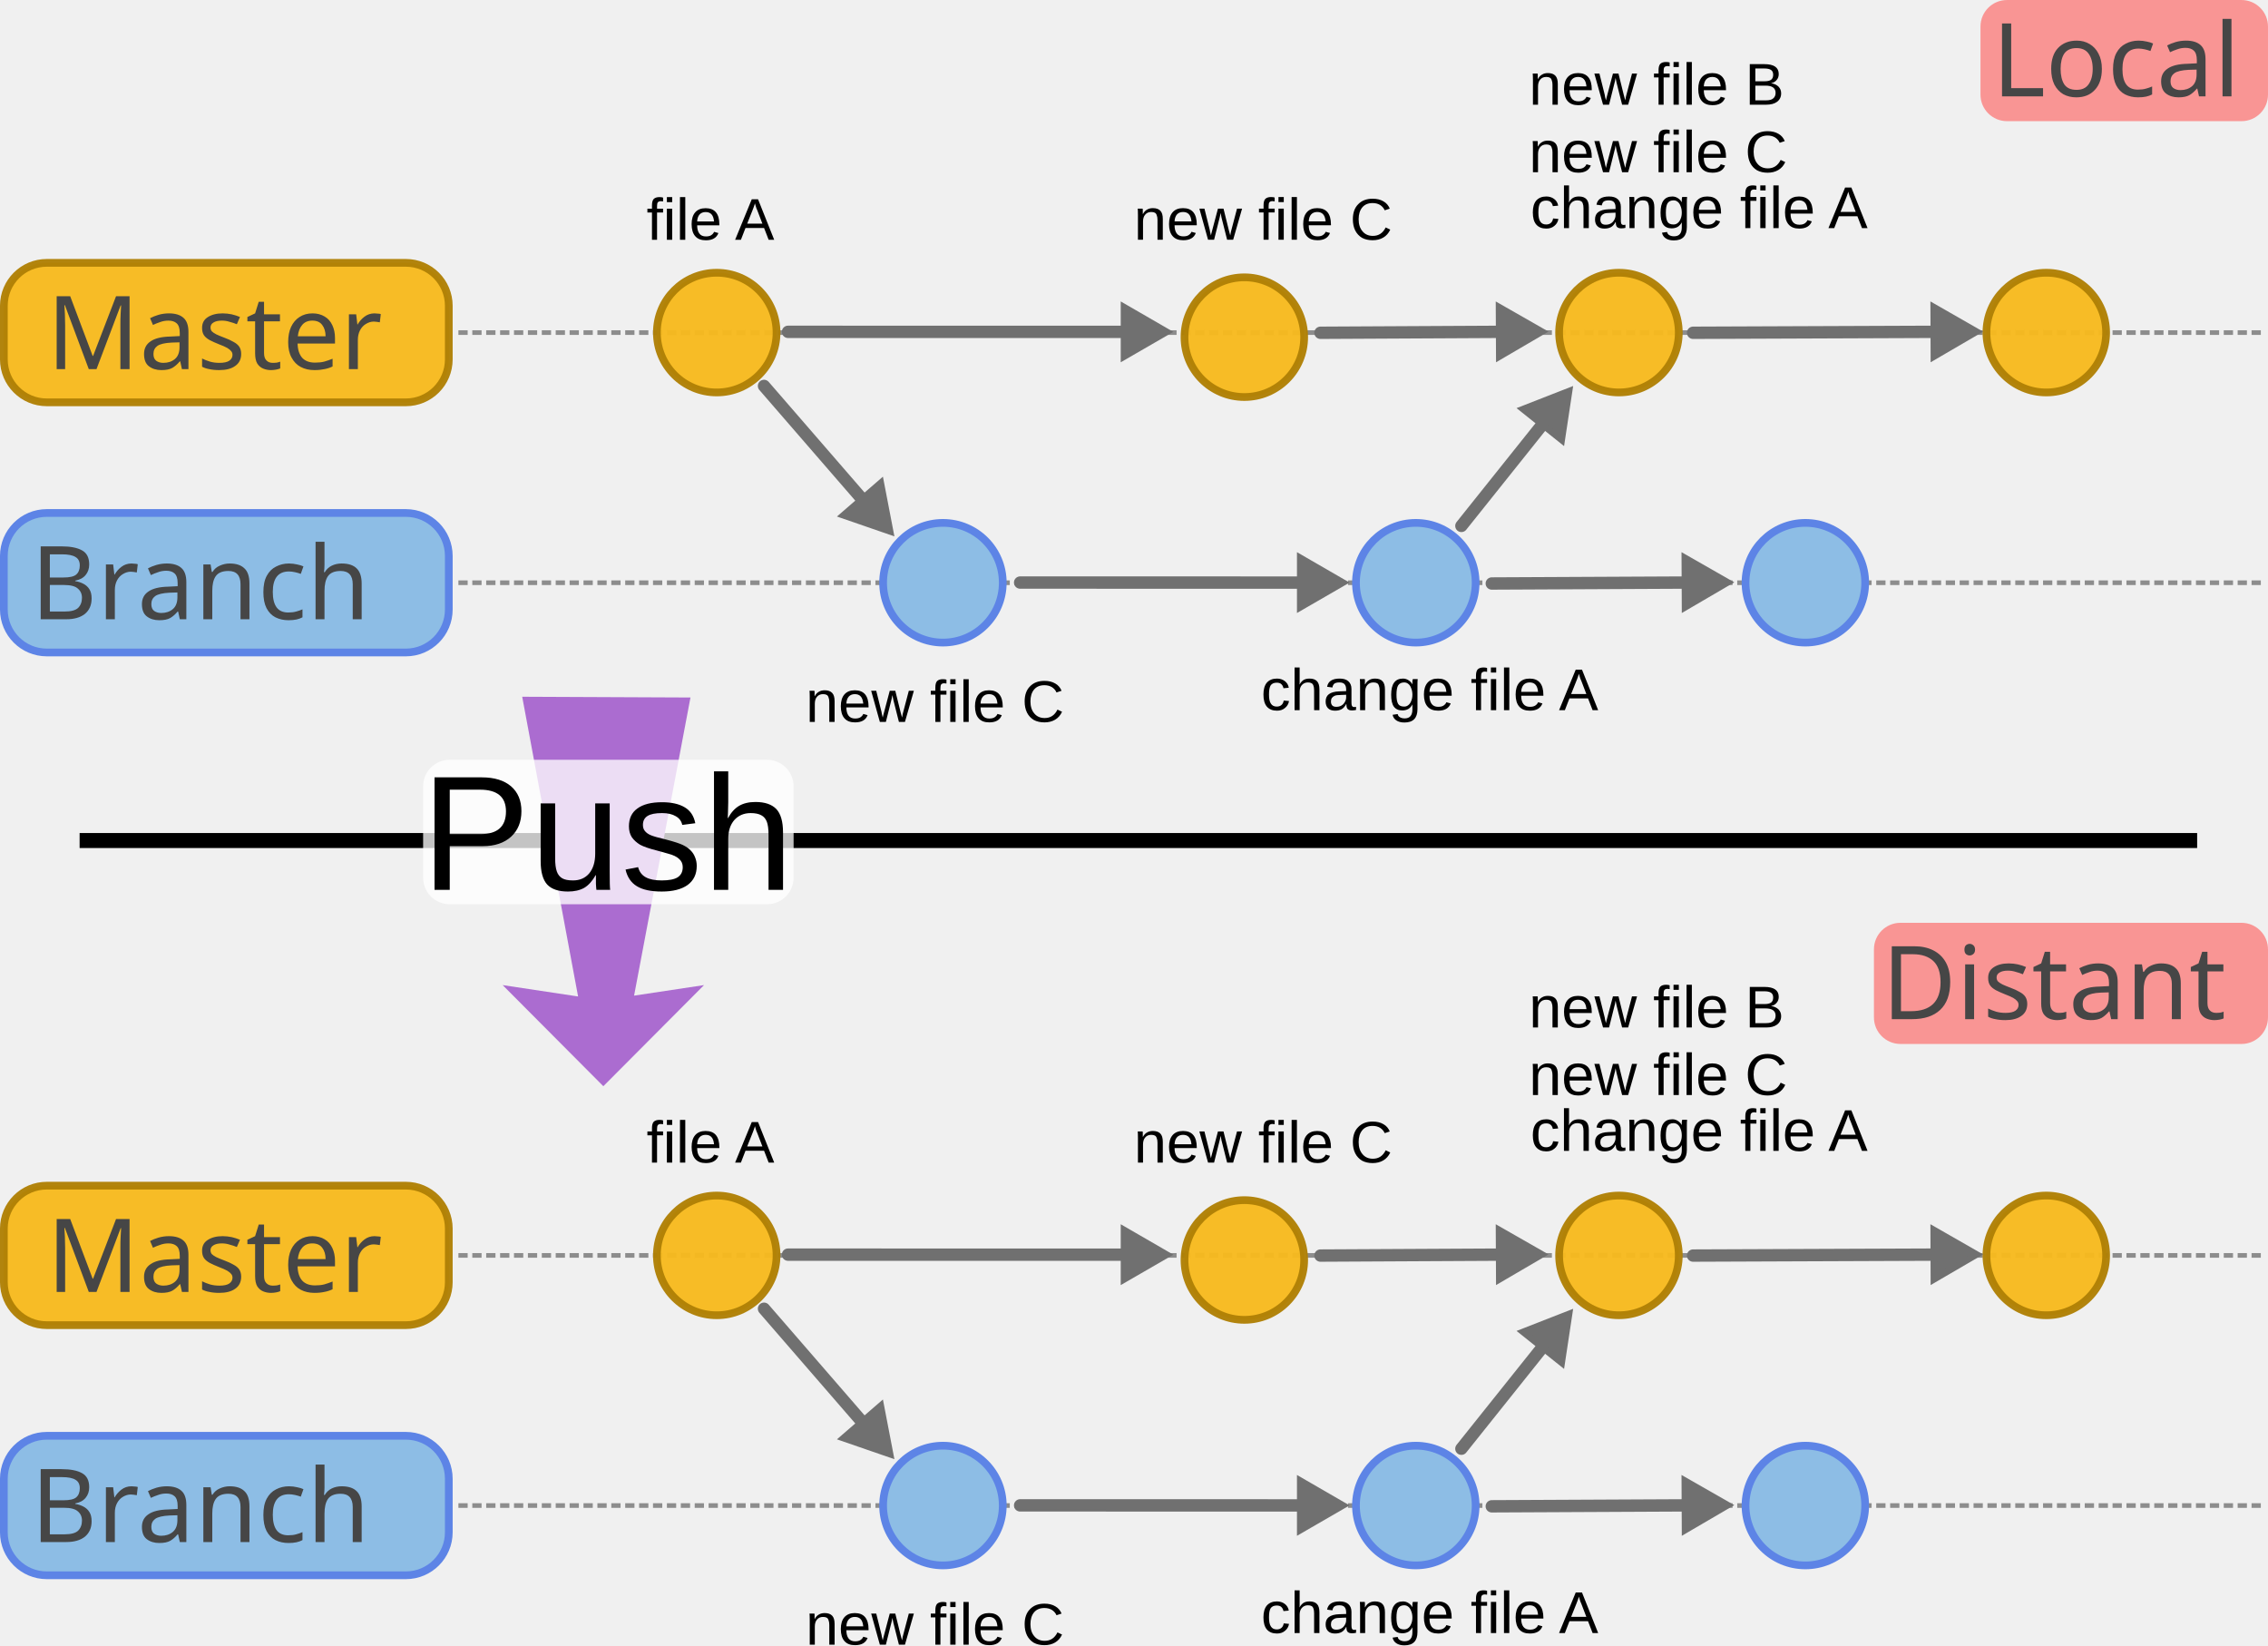
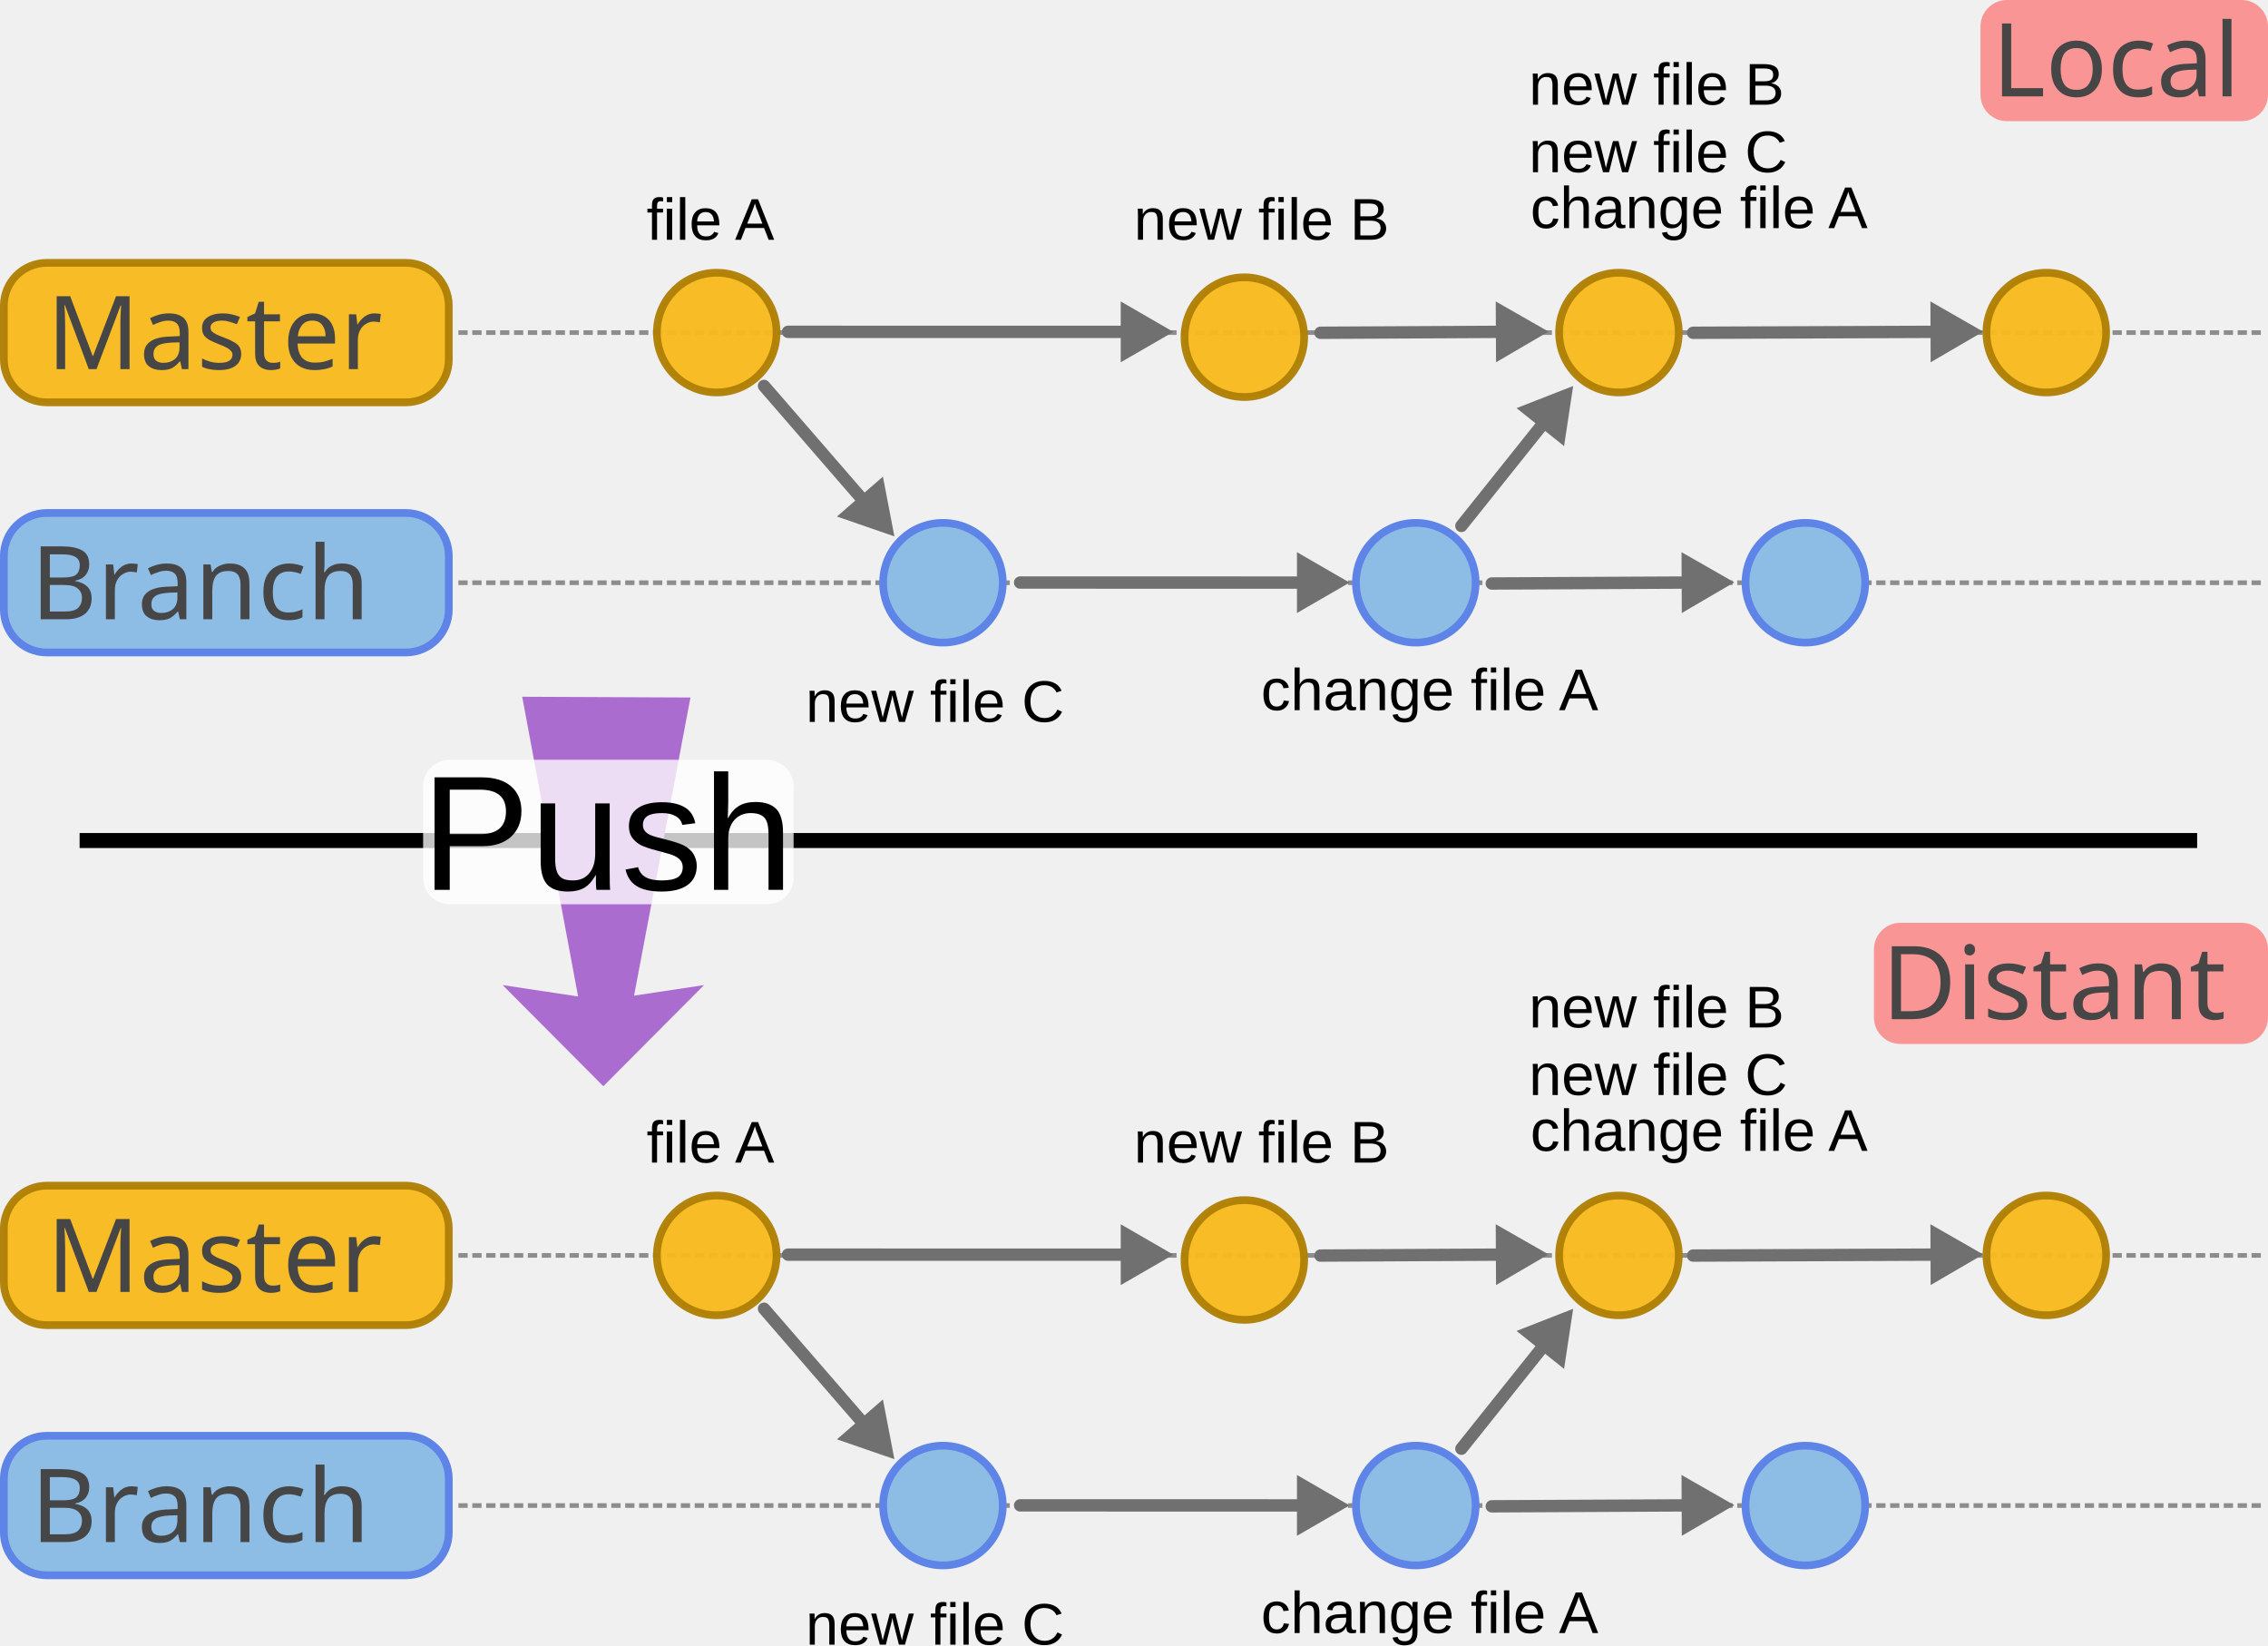
<svg xmlns="http://www.w3.org/2000/svg" width="146.844mm" height="106.511mm" viewBox="0 0 146.844 106.511" version="1.1" id="svg8">
  <defs id="defs2">
    <marker orient="auto" refY="0.0" refX="0.0" id="Arrow1Lend" style="overflow:visible;">
      <path id="path3113" d="M 0.0,0.0 L 5.0,-5.0 L -12.5,0.0 L 5.0,5.0 L 0.0,0.0 z " style="fill-rule:evenodd;stroke:#000000;stroke-width:1pt;stroke-opacity:1;fill:#000000;fill-opacity:1" transform="scale(0.8) rotate(180) translate(12.5,0)" />
    </marker>
    <marker orient="auto" refY="0" refX="0" id="TriangleOutM" style="overflow:visible">
      <path id="path1362" d="M 5.77,0 -2.88,5 V -5 Z" style="fill:#707070;fill-opacity:1;fill-rule:evenodd;stroke:#707070;stroke-width:1pt;stroke-opacity:1" transform="scale(0.4)" />
    </marker>
    <marker orient="auto" refY="0" refX="0" id="Arrow2Send" style="overflow:visible">
      <path id="path1250" style="fill:#707070;fill-opacity:1;fill-rule:evenodd;stroke:#707070;stroke-width:0.625;stroke-linejoin:round;stroke-opacity:1" d="M 8.719,4.034 -2.207,0.016 8.719,-4.002 c -1.745,2.372 -1.735,5.617 -6e-7,8.035 z" transform="matrix(-0.3,0,0,-0.3,0.69,0)" />
    </marker>
    <marker orient="auto" refY="0" refX="0" id="Arrow1Send" style="overflow:visible">
      <path id="path1232" d="M 0,0 5,-5 -12.5,0 5,5 Z" style="fill:#707070;fill-opacity:1;fill-rule:evenodd;stroke:#707070;stroke-width:1pt;stroke-opacity:1" transform="matrix(-0.2,0,0,-0.2,-1.2,0)" />
    </marker>
    <marker orient="auto" refY="0" refX="0" id="Arrow1Mend" style="overflow:visible">
      <path id="path1226" d="M 0,0 5,-5 -12.5,0 5,5 Z" style="fill:#707070;fill-opacity:1;fill-rule:evenodd;stroke:#707070;stroke-width:1pt;stroke-opacity:1" transform="matrix(-0.4,0,0,-0.4,-4,0)" />
    </marker>
    <marker orient="auto" refY="0" refX="0" id="Arrow1Sstart" style="overflow:visible">
      <path id="path1229" d="M 0,0 5,-5 -12.5,0 5,5 Z" style="fill:#707070;fill-opacity:1;fill-rule:evenodd;stroke:#707070;stroke-width:1pt;stroke-opacity:1" transform="matrix(0.2,0,0,0.2,1.2,0)" />
    </marker>
    <marker orient="auto" refY="0" refX="0" id="TriangleOutM-1" style="overflow:visible">
      <path id="path1362-5" d="M 5.77,0 -2.88,5 V -5 Z" style="fill:#707070;fill-opacity:1;fill-rule:evenodd;stroke:#707070;stroke-width:1pt;stroke-opacity:1" transform="scale(0.4)" />
    </marker>
    <marker orient="auto" refY="0" refX="0" id="TriangleOutM-1-9" style="overflow:visible">
      <path id="path1362-5-2" d="M 5.77,0 -2.88,5 V -5 Z" style="fill:#707070;fill-opacity:1;fill-rule:evenodd;stroke:#707070;stroke-width:1pt;stroke-opacity:1" transform="scale(0.4)" />
    </marker>
    <marker orient="auto" refY="0" refX="0" id="TriangleOutM-1-9-7" style="overflow:visible">
      <path id="path1362-5-2-4" d="M 5.77,0 -2.88,5 V -5 Z" style="fill:#707070;fill-opacity:1;fill-rule:evenodd;stroke:#707070;stroke-width:1pt;stroke-opacity:1" transform="scale(0.4)" />
    </marker>
    <marker orient="auto" refY="0" refX="0" id="TriangleOutM-1-9-9" style="overflow:visible">
      <path id="path1362-5-2-45" d="M 5.77,0 -2.88,5 V -5 Z" style="fill:#707070;fill-opacity:1;fill-rule:evenodd;stroke:#707070;stroke-width:1pt;stroke-opacity:1" transform="scale(0.4)" />
    </marker>
    <marker orient="auto" refY="0" refX="0" id="TriangleOutM-1-9-7-5" style="overflow:visible">
      <path id="path1362-5-2-4-7" d="M 5.77,0 -2.88,5 V -5 Z" style="fill:#707070;fill-opacity:1;fill-rule:evenodd;stroke:#707070;stroke-width:1pt;stroke-opacity:1" transform="scale(0.4)" />
    </marker>
    <marker orient="auto" refY="0" refX="0" id="TriangleOutM-1-9-7-8" style="overflow:visible">
      <path id="path1362-5-2-4-1" d="M 5.77,0 -2.88,5 V -5 Z" style="fill:#707070;fill-opacity:1;fill-rule:evenodd;stroke:#707070;stroke-width:1pt;stroke-opacity:1" transform="scale(0.4)" />
    </marker>
    <marker orient="auto" refY="0" refX="0" id="TriangleOutM-1-9-7-9" style="overflow:visible">
      <path id="path1362-5-2-4-78" d="M 5.77,0 -2.88,5 V -5 Z" style="fill:#707070;fill-opacity:1;fill-rule:evenodd;stroke:#707070;stroke-width:1pt;stroke-opacity:1" transform="scale(0.4)" />
    </marker>
    <marker orient="auto" refY="0" refX="0" id="TriangleOutM-1-9-7-53" style="overflow:visible">
      <path id="path1362-5-2-4-4" d="M 5.77,0 -2.88,5 V -5 Z" style="fill:#707070;fill-opacity:1;fill-rule:evenodd;stroke:#707070;stroke-width:1pt;stroke-opacity:1" transform="scale(0.4)" />
    </marker>
    <marker orient="auto" refY="0" refX="0" id="TriangleOutM-1-9-7-5-2" style="overflow:visible">
      <path id="path1362-5-2-4-7-0" d="M 5.77,0 -2.88,5 V -5 Z" style="fill:#707070;fill-opacity:1;fill-rule:evenodd;stroke:#707070;stroke-width:1pt;stroke-opacity:1" transform="scale(0.4)" />
    </marker>
    <marker orient="auto" refY="0" refX="0" id="TriangleOutM-1-9-7-5-9" style="overflow:visible">
      <path id="path1362-5-2-4-7-6" d="M 5.77,0 -2.88,5 V -5 Z" style="fill:#707070;fill-opacity:1;fill-rule:evenodd;stroke:#707070;stroke-width:1pt;stroke-opacity:1" transform="scale(0.4)" />
    </marker>
    <marker orient="auto" refY="0" refX="0" id="TriangleOutM-1-9-7-8-8" style="overflow:visible">
      <path id="path1362-5-2-4-1-2" d="M 5.77,0 -2.88,5 V -5 Z" style="fill:#707070;fill-opacity:1;fill-rule:evenodd;stroke:#707070;stroke-width:1pt;stroke-opacity:1" transform="scale(0.4)" />
    </marker>
    <marker orient="auto" refY="0" refX="0" id="TriangleOutM-1-9-7-8-8-6" style="overflow:visible">
      <path id="path1362-5-2-4-1-2-8" d="M 5.77,0 -2.88,5 V -5 Z" style="fill:#707070;fill-opacity:1;fill-rule:evenodd;stroke:#707070;stroke-width:1pt;stroke-opacity:1" transform="scale(0.4)" />
    </marker>
    <marker orient="auto" refY="0" refX="0" id="TriangleOutM-1-9-7-8-8-6-3" style="overflow:visible">
      <path id="path1362-5-2-4-1-2-8-5" d="M 5.77,0 -2.88,5 V -5 Z" style="fill:#707070;fill-opacity:1;fill-rule:evenodd;stroke:#707070;stroke-width:1pt;stroke-opacity:1" transform="scale(0.4)" />
    </marker>
    <marker orient="auto" refY="0" refX="0" id="TriangleOutM-1-9-7-8-8-0" style="overflow:visible">
      <path id="path1362-5-2-4-1-2-1" d="M 5.77,0 -2.88,5 V -5 Z" style="fill:#707070;fill-opacity:1;fill-rule:evenodd;stroke:#707070;stroke-width:1pt;stroke-opacity:1" transform="scale(0.4)" />
    </marker>
    <marker orient="auto" refY="0" refX="0" id="TriangleOutM-1-9-7-5-9-4" style="overflow:visible">
      <path id="path1362-5-2-4-7-6-5" d="M 5.77,0 -2.88,5 V -5 Z" style="fill:#707070;fill-opacity:1;fill-rule:evenodd;stroke:#707070;stroke-width:1pt;stroke-opacity:1" transform="scale(0.4)" />
    </marker>
    <marker orient="auto" refY="0" refX="0" id="TriangleOutM-1-9-7-53-7" style="overflow:visible">
      <path id="path1362-5-2-4-4-0" d="M 5.77,0 -2.88,5 V -5 Z" style="fill:#707070;fill-opacity:1;fill-rule:evenodd;stroke:#707070;stroke-width:1pt;stroke-opacity:1" transform="scale(0.4)" />
    </marker>
    <marker orient="auto" refY="0" refX="0" id="TriangleOutM-1-9-7-8-7" style="overflow:visible">
      <path id="path1362-5-2-4-1-8" d="M 5.77,0 -2.88,5 V -5 Z" style="fill:#707070;fill-opacity:1;fill-rule:evenodd;stroke:#707070;stroke-width:1pt;stroke-opacity:1" transform="scale(0.4)" />
    </marker>
    <marker orient="auto" refY="0" refX="0" id="TriangleOutM-1-9-99" style="overflow:visible">
      <path id="path1362-5-2-3" d="M 5.77,0 -2.88,5 V -5 Z" style="fill:#707070;fill-opacity:1;fill-rule:evenodd;stroke:#707070;stroke-width:1pt;stroke-opacity:1" transform="scale(0.4)" />
    </marker>
    <marker orient="auto" refY="0" refX="0" id="TriangleOutM-9" style="overflow:visible">
      <path id="path1362-4" d="M 5.77,0 -2.88,5 V -5 Z" style="fill:#707070;fill-opacity:1;fill-rule:evenodd;stroke:#707070;stroke-width:1pt;stroke-opacity:1" transform="scale(0.4)" />
    </marker>
  </defs>
  <g id="layer1" transform="translate(7.189551,-156.7185)">
    <rect style="opacity:0.609;fill:#ff5b59;fill-opacity:1;stroke:none;stroke-width:1.001;stroke-miterlimit:4;stroke-dasharray:none;stroke-dashoffset:0;stroke-opacity:1" id="rect2573" width="18.615" height="7.843" x="121.039" y="156.719" ry="1.717" />
    <rect style="opacity:1;fill:#f7ba1f;fill-opacity:0.965;stroke:#b08006;stroke-width:0.5;stroke-miterlimit:5.5;stroke-dasharray:none;stroke-dashoffset:0;stroke-opacity:0.965" id="rect1028" width="28.808" height="9.03" x="-6.94" y="173.733" ry="2.78" />
    <text xml:space="preserve" style="font-style:normal;font-weight:normal;font-size:6.615px;line-height:125%;font-family:sans-serif;letter-spacing:0px;word-spacing:0px;fill:#464646;fill-opacity:1;stroke:none;stroke-width:0.265px;stroke-linecap:butt;stroke-linejoin:miter;stroke-opacity:1" x="-4.161" y="180.613" id="text1032">
      <tspan id="tspan1030" x="-4.161" y="180.613" style="fill:#464646;fill-opacity:1;stroke-width:0.265px">Master</tspan>
    </text>
    <rect style="opacity:1;fill:#8dbde5;fill-opacity:1;stroke:#5d84e6;stroke-width:0.5;stroke-miterlimit:5.5;stroke-dasharray:none;stroke-dashoffset:0;stroke-opacity:1" id="rect1028-1" width="28.808" height="9.03" x="-6.94" y="189.925" ry="2.78" />
    <text xml:space="preserve" style="font-style:normal;font-weight:normal;font-size:6.615px;line-height:125%;font-family:sans-serif;letter-spacing:0px;word-spacing:0px;fill:#464646;fill-opacity:1;stroke:none;stroke-width:0.265px;stroke-linecap:butt;stroke-linejoin:miter;stroke-opacity:1" x="-5.196" y="196.805" id="text1032-0">
      <tspan id="tspan1030-4" x="-5.196" y="196.805" style="fill:#464646;fill-opacity:1;stroke-width:0.265px">Branch</tspan>
    </text>
    <path style="fill:none;fill-rule:evenodd;stroke:#8d8d8d;stroke-width:0.3;stroke-linecap:butt;stroke-linejoin:miter;stroke-miterlimit:4;stroke-dasharray:0.6, 0.3;stroke-dashoffset:0;stroke-opacity:1" d="M 22.49,178.248 H 139.473" id="path1093" />
    <path style="fill:none;fill-rule:evenodd;stroke:#8d8d8d;stroke-width:0.3;stroke-linecap:butt;stroke-linejoin:miter;stroke-miterlimit:4;stroke-dasharray:0.6, 0.3;stroke-dashoffset:0;stroke-opacity:1" d="M 22.49,194.44 H 139.473" id="path1093-9" />
    <circle style="opacity:1;fill:#f7ba1f;fill-opacity:0.965;stroke:#b08006;stroke-width:0.5;stroke-miterlimit:5.5;stroke-dasharray:none;stroke-dashoffset:0;stroke-opacity:0.965" id="path1135" cx="39.215" cy="178.248" r="3.874" />
    <circle style="opacity:1;fill:#8dbde5;fill-opacity:1;stroke:#5d84e6;stroke-width:0.5;stroke-miterlimit:5.5;stroke-dasharray:none;stroke-dashoffset:0;stroke-opacity:1" id="path1135-9" cx="53.862" cy="194.44" r="3.874" />
    <circle style="opacity:1;fill:#8dbde5;fill-opacity:1;stroke:#5d84e6;stroke-width:0.5;stroke-miterlimit:5.5;stroke-dasharray:none;stroke-dashoffset:0;stroke-opacity:1" id="path1135-8" cx="84.478" cy="194.44" r="3.874" />
    <circle style="opacity:1;fill:#f7ba1f;fill-opacity:0.965;stroke:#b08006;stroke-width:0.5;stroke-miterlimit:5.5;stroke-dasharray:none;stroke-dashoffset:0;stroke-opacity:0.965" id="path1135-3" cx="97.631" cy="178.248" r="3.874" />
    <circle style="opacity:1;fill:#f7ba1f;fill-opacity:0.965;stroke:#b08006;stroke-width:0.5;stroke-miterlimit:5.5;stroke-dasharray:none;stroke-dashoffset:0;stroke-opacity:0.965" id="path1135-89" cx="125.299" cy="178.248" r="3.874" />
    <path style="fill:none;fill-rule:evenodd;stroke:#707070;stroke-width:0.8;stroke-linecap:round;stroke-linejoin:round;stroke-miterlimit:4;stroke-dasharray:none;stroke-opacity:1;marker-end:url(#TriangleOutM)" d="m 42.278,181.701 6.953,8.021" id="path1215" />
    <path style="fill:none;fill-rule:evenodd;stroke:#707070;stroke-width:0.8;stroke-linecap:round;stroke-linejoin:round;stroke-miterlimit:4;stroke-dasharray:none;stroke-opacity:1;marker-end:url(#TriangleOutM-1-9)" d="m 43.832,178.199 22.676,0.002" id="path1215-4-5" />
    <path style="fill:none;fill-rule:evenodd;stroke:#707070;stroke-width:0.8;stroke-linecap:round;stroke-linejoin:round;stroke-miterlimit:4;stroke-dasharray:none;stroke-opacity:1;marker-end:url(#TriangleOutM-1-9-7-8)" d="m 102.431,178.26 16.508,-0.065" id="path1215-4-5-9-9" />
    <path style="fill:none;fill-rule:evenodd;stroke:#707070;stroke-width:0.8;stroke-linecap:round;stroke-linejoin:round;stroke-miterlimit:4;stroke-dasharray:none;stroke-opacity:1;marker-end:url(#TriangleOutM-1-9-7-53)" d="m 58.86,194.429 19.058,0.002" id="path1215-4-5-9-90" />
    <path style="fill:none;fill-rule:evenodd;stroke:#707070;stroke-width:0.8;stroke-linecap:round;stroke-linejoin:round;stroke-miterlimit:4;stroke-dasharray:none;stroke-opacity:1;marker-end:url(#TriangleOutM-1-9-7-5-9)" d="m 87.43,190.761 5.818,-7.281" id="path1215-4-5-9-0-2" />
    <circle style="opacity:1;fill:#f7ba1f;fill-opacity:0.965;stroke:#b08006;stroke-width:0.5;stroke-miterlimit:5.5;stroke-dasharray:none;stroke-dashoffset:0;stroke-opacity:0.965" id="path1135-3-5" cx="73.376" cy="178.545" r="3.874" />
    <circle style="opacity:1;fill:#8dbde5;fill-opacity:1;stroke:#5d84e6;stroke-width:0.5;stroke-miterlimit:5.5;stroke-dasharray:none;stroke-dashoffset:0;stroke-opacity:1" id="path1135-2-6" cx="109.7" cy="194.44" r="3.874" />
    <path style="fill:none;fill-rule:evenodd;stroke:#707070;stroke-width:0.8;stroke-linecap:round;stroke-linejoin:round;stroke-miterlimit:4;stroke-dasharray:none;stroke-opacity:1;marker-end:url(#TriangleOutM-1-9-7-8-8)" d="m 78.306,178.26 12.492,-0.065" id="path1215-4-5-9-9-9" />
    <path style="fill:none;fill-rule:evenodd;stroke:#707070;stroke-width:0.8;stroke-linecap:round;stroke-linejoin:round;stroke-miterlimit:4;stroke-dasharray:none;stroke-opacity:1;marker-end:url(#TriangleOutM-1-9-7-8-8-6)" d="m 89.398,194.49 13.428,-0.065" id="path1215-4-5-9-9-9-9" />
    <text xml:space="preserve" style="font-style:normal;font-variant:normal;font-weight:normal;font-stretch:normal;font-size:3.813px;line-height:125%;font-family:Arial;-inkscape-font-specification:Arial;letter-spacing:0px;word-spacing:0px;fill:#000000;fill-opacity:1;stroke:none;stroke-width:0.095px;stroke-linecap:butt;stroke-linejoin:miter;stroke-opacity:1" x="44.972" y="203.447" id="text2435">
      <tspan id="tspan2433" x="44.972" y="203.447" style="stroke-width:0.095px">new file C</tspan>
    </text>
    <text xml:space="preserve" style="font-style:normal;font-variant:normal;font-weight:normal;font-stretch:normal;font-size:3.813px;line-height:125%;font-family:Arial;-inkscape-font-specification:Arial;letter-spacing:0px;word-spacing:0px;fill:#000000;fill-opacity:1;stroke:none;stroke-width:0.095px;stroke-linecap:butt;stroke-linejoin:miter;stroke-opacity:1" x="66.221" y="172.239" id="text2435-5">
-       <tspan id="tspan2433-0" x="66.221" y="172.239" style="stroke-width:0.095px">new file C</tspan>
+       <tspan id="tspan2433-0" x="66.221" y="172.239" style="stroke-width:0.095px">new file B</tspan>
    </text>
    <text xml:space="preserve" style="font-style:normal;font-variant:normal;font-weight:normal;font-stretch:normal;font-size:3.813px;line-height:125%;font-family:Arial;-inkscape-font-specification:Arial;letter-spacing:0px;word-spacing:0px;fill:#000000;fill-opacity:1;stroke:none;stroke-width:0.095px;stroke-linecap:butt;stroke-linejoin:miter;stroke-opacity:1" x="34.68" y="172.241" id="text2435-5-3">
      <tspan id="tspan2433-0-0" x="34.68" y="172.241" style="stroke-width:0.095px">file A</tspan>
    </text>
    <text xml:space="preserve" style="font-style:normal;font-variant:normal;font-weight:normal;font-stretch:normal;font-size:3.813px;line-height:125%;font-family:Arial;-inkscape-font-specification:Arial;letter-spacing:0px;word-spacing:0px;fill:#000000;fill-opacity:1;stroke:none;stroke-width:0.095px;stroke-linecap:butt;stroke-linejoin:miter;stroke-opacity:1" x="74.456" y="202.691" id="text2435-4">
      <tspan id="tspan2433-2" x="74.456" y="202.691" style="stroke-width:0.095px">change file A</tspan>
    </text>
    <text xml:space="preserve" style="font-style:normal;font-variant:normal;font-weight:normal;font-stretch:normal;font-size:3.813px;line-height:125%;font-family:Arial;-inkscape-font-specification:Arial;letter-spacing:0px;word-spacing:0px;fill:#000000;fill-opacity:1;stroke:none;stroke-width:0.095px;stroke-linecap:butt;stroke-linejoin:miter;stroke-opacity:1" x="91.798" y="163.494" id="text2435-5-7">
      <tspan id="tspan2433-0-1" x="91.798" y="163.494" style="stroke-width:0.095px">new file B</tspan>
    </text>
    <text xml:space="preserve" style="font-style:normal;font-variant:normal;font-weight:normal;font-stretch:normal;font-size:3.813px;line-height:125%;font-family:Arial;-inkscape-font-specification:Arial;letter-spacing:0px;word-spacing:0px;fill:#000000;fill-opacity:1;stroke:none;stroke-width:0.095px;stroke-linecap:butt;stroke-linejoin:miter;stroke-opacity:1" x="91.798" y="167.866" id="text2435-0">
      <tspan id="tspan2433-3" x="91.798" y="167.866" style="stroke-width:0.095px">new file C</tspan>
    </text>
    <text xml:space="preserve" style="font-style:normal;font-variant:normal;font-weight:normal;font-stretch:normal;font-size:3.813px;line-height:125%;font-family:Arial;-inkscape-font-specification:Arial;letter-spacing:0px;word-spacing:0px;fill:#000000;fill-opacity:1;stroke:none;stroke-width:0.095px;stroke-linecap:butt;stroke-linejoin:miter;stroke-opacity:1" x="91.9" y="171.483" id="text2435-4-1">
      <tspan id="tspan2433-2-5" x="91.9" y="171.483" style="stroke-width:0.095px">change file A</tspan>
    </text>
    <text xml:space="preserve" style="font-style:normal;font-weight:normal;font-size:6.615px;line-height:125%;font-family:sans-serif;letter-spacing:0px;word-spacing:0px;fill:#464646;fill-opacity:1;stroke:none;stroke-width:0.265px;stroke-linecap:butt;stroke-linejoin:miter;stroke-opacity:1" x="121.792" y="162.957" id="text1032-7">
      <tspan id="tspan1030-3" x="121.792" y="162.957" style="fill:#464646;fill-opacity:1;stroke-width:0.265px">Local</tspan>
    </text>
    <rect style="opacity:0.609;fill:#ff5b59;fill-opacity:1;stroke:none;stroke-width:1.001;stroke-miterlimit:4;stroke-dasharray:none;stroke-dashoffset:0;stroke-opacity:1" id="rect2573-6" width="25.513" height="7.843" x="114.141" y="216.454" ry="1.717" />
    <rect style="opacity:1;fill:#f7ba1f;fill-opacity:0.965;stroke:#b08006;stroke-width:0.5;stroke-miterlimit:5.5;stroke-dasharray:none;stroke-dashoffset:0;stroke-opacity:0.965" id="rect1028-4" width="28.808" height="9.03" x="-6.94" y="233.469" ry="2.78" />
    <text xml:space="preserve" style="font-style:normal;font-weight:normal;font-size:6.615px;line-height:125%;font-family:sans-serif;letter-spacing:0px;word-spacing:0px;fill:#464646;fill-opacity:1;stroke:none;stroke-width:0.265px;stroke-linecap:butt;stroke-linejoin:miter;stroke-opacity:1" x="-4.161" y="240.349" id="text1032-5">
      <tspan id="tspan1030-5" x="-4.161" y="240.349" style="fill:#464646;fill-opacity:1;stroke-width:0.265px">Master</tspan>
    </text>
    <rect style="opacity:1;fill:#8dbde5;fill-opacity:1;stroke:#5d84e6;stroke-width:0.5;stroke-miterlimit:5.5;stroke-dasharray:none;stroke-dashoffset:0;stroke-opacity:1" id="rect1028-1-5" width="28.808" height="9.03" x="-6.94" y="249.661" ry="2.78" />
    <text xml:space="preserve" style="font-style:normal;font-weight:normal;font-size:6.615px;line-height:125%;font-family:sans-serif;letter-spacing:0px;word-spacing:0px;fill:#464646;fill-opacity:1;stroke:none;stroke-width:0.265px;stroke-linecap:butt;stroke-linejoin:miter;stroke-opacity:1" x="-5.196" y="256.541" id="text1032-0-6">
      <tspan id="tspan1030-4-0" x="-5.196" y="256.541" style="fill:#464646;fill-opacity:1;stroke-width:0.265px">Branch</tspan>
    </text>
    <path style="fill:none;fill-rule:evenodd;stroke:#8d8d8d;stroke-width:0.3;stroke-linecap:butt;stroke-linejoin:miter;stroke-miterlimit:4;stroke-dasharray:0.6, 0.3;stroke-dashoffset:0;stroke-opacity:1" d="M 22.49,237.984 H 139.473" id="path1093-6" />
    <path style="fill:none;fill-rule:evenodd;stroke:#8d8d8d;stroke-width:0.3;stroke-linecap:butt;stroke-linejoin:miter;stroke-miterlimit:4;stroke-dasharray:0.6, 0.3;stroke-dashoffset:0;stroke-opacity:1" d="M 22.49,254.176 H 139.473" id="path1093-9-2" />
    <circle style="opacity:1;fill:#f7ba1f;fill-opacity:0.965;stroke:#b08006;stroke-width:0.5;stroke-miterlimit:5.5;stroke-dasharray:none;stroke-dashoffset:0;stroke-opacity:0.965" id="path1135-6" cx="39.215" cy="237.984" r="3.874" />
    <circle style="opacity:1;fill:#8dbde5;fill-opacity:1;stroke:#5d84e6;stroke-width:0.5;stroke-miterlimit:5.5;stroke-dasharray:none;stroke-dashoffset:0;stroke-opacity:1" id="path1135-9-9" cx="53.862" cy="254.176" r="3.874" />
    <circle style="opacity:1;fill:#8dbde5;fill-opacity:1;stroke:#5d84e6;stroke-width:0.5;stroke-miterlimit:5.5;stroke-dasharray:none;stroke-dashoffset:0;stroke-opacity:1" id="path1135-8-9" cx="84.478" cy="254.176" r="3.874" />
    <circle style="opacity:1;fill:#f7ba1f;fill-opacity:0.965;stroke:#b08006;stroke-width:0.5;stroke-miterlimit:5.5;stroke-dasharray:none;stroke-dashoffset:0;stroke-opacity:0.965" id="path1135-3-2" cx="97.631" cy="237.984" r="3.874" />
    <circle style="opacity:1;fill:#f7ba1f;fill-opacity:0.965;stroke:#b08006;stroke-width:0.5;stroke-miterlimit:5.5;stroke-dasharray:none;stroke-dashoffset:0;stroke-opacity:0.965" id="path1135-89-9" cx="125.299" cy="237.984" r="3.874" />
    <path style="fill:none;fill-rule:evenodd;stroke:#707070;stroke-width:0.8;stroke-linecap:round;stroke-linejoin:round;stroke-miterlimit:4;stroke-dasharray:none;stroke-opacity:1;marker-end:url(#TriangleOutM-9)" d="m 42.278,241.437 6.953,8.021" id="path1215-6" />
    <path style="fill:none;fill-rule:evenodd;stroke:#707070;stroke-width:0.8;stroke-linecap:round;stroke-linejoin:round;stroke-miterlimit:4;stroke-dasharray:none;stroke-opacity:1;marker-end:url(#TriangleOutM-1-9-99)" d="m 43.832,237.935 22.676,0.002" id="path1215-4-5-5" />
    <path style="fill:none;fill-rule:evenodd;stroke:#707070;stroke-width:0.8;stroke-linecap:round;stroke-linejoin:round;stroke-miterlimit:4;stroke-dasharray:none;stroke-opacity:1;marker-end:url(#TriangleOutM-1-9-7-8-7)" d="m 102.431,237.995 16.508,-0.065" id="path1215-4-5-9-9-5" />
    <path style="fill:none;fill-rule:evenodd;stroke:#707070;stroke-width:0.8;stroke-linecap:round;stroke-linejoin:round;stroke-miterlimit:4;stroke-dasharray:none;stroke-opacity:1;marker-end:url(#TriangleOutM-1-9-7-53-7)" d="m 58.86,254.165 19.058,0.002" id="path1215-4-5-9-90-3" />
    <path style="fill:none;fill-rule:evenodd;stroke:#707070;stroke-width:0.8;stroke-linecap:round;stroke-linejoin:round;stroke-miterlimit:4;stroke-dasharray:none;stroke-opacity:1;marker-end:url(#TriangleOutM-1-9-7-5-9-4)" d="m 87.43,250.497 5.818,-7.281" id="path1215-4-5-9-0-2-8" />
    <circle style="opacity:1;fill:#f7ba1f;fill-opacity:0.965;stroke:#b08006;stroke-width:0.5;stroke-miterlimit:5.5;stroke-dasharray:none;stroke-dashoffset:0;stroke-opacity:0.965" id="path1135-3-5-6" cx="73.376" cy="238.281" r="3.874" />
    <circle style="opacity:1;fill:#8dbde5;fill-opacity:1;stroke:#5d84e6;stroke-width:0.5;stroke-miterlimit:5.5;stroke-dasharray:none;stroke-dashoffset:0;stroke-opacity:1" id="path1135-2-6-7" cx="109.7" cy="254.176" r="3.874" />
    <path style="fill:none;fill-rule:evenodd;stroke:#707070;stroke-width:0.8;stroke-linecap:round;stroke-linejoin:round;stroke-miterlimit:4;stroke-dasharray:none;stroke-opacity:1;marker-end:url(#TriangleOutM-1-9-7-8-8-0)" d="m 78.306,237.995 12.492,-0.065" id="path1215-4-5-9-9-9-3" />
    <path style="fill:none;fill-rule:evenodd;stroke:#707070;stroke-width:0.8;stroke-linecap:round;stroke-linejoin:round;stroke-miterlimit:4;stroke-dasharray:none;stroke-opacity:1;marker-end:url(#TriangleOutM-1-9-7-8-8-6-3)" d="m 89.398,254.226 13.428,-0.065" id="path1215-4-5-9-9-9-9-6" />
    <text xml:space="preserve" style="font-style:normal;font-variant:normal;font-weight:normal;font-stretch:normal;font-size:3.813px;line-height:125%;font-family:Arial;-inkscape-font-specification:Arial;letter-spacing:0px;word-spacing:0px;fill:#000000;fill-opacity:1;stroke:none;stroke-width:0.095px;stroke-linecap:butt;stroke-linejoin:miter;stroke-opacity:1" x="44.972" y="263.183" id="text2435-02">
      <tspan id="tspan2433-6" x="44.972" y="263.183" style="stroke-width:0.095px">new file C</tspan>
    </text>
    <text xml:space="preserve" style="font-style:normal;font-variant:normal;font-weight:normal;font-stretch:normal;font-size:3.813px;line-height:125%;font-family:Arial;-inkscape-font-specification:Arial;letter-spacing:0px;word-spacing:0px;fill:#000000;fill-opacity:1;stroke:none;stroke-width:0.095px;stroke-linecap:butt;stroke-linejoin:miter;stroke-opacity:1" x="66.221" y="231.975" id="text2435-5-9">
-       <tspan id="tspan2433-0-3" x="66.221" y="231.975" style="stroke-width:0.095px">new file C</tspan>
+       <tspan id="tspan2433-0-3" x="66.221" y="231.975" style="stroke-width:0.095px">new file B</tspan>
    </text>
    <text xml:space="preserve" style="font-style:normal;font-variant:normal;font-weight:normal;font-stretch:normal;font-size:3.813px;line-height:125%;font-family:Arial;-inkscape-font-specification:Arial;letter-spacing:0px;word-spacing:0px;fill:#000000;fill-opacity:1;stroke:none;stroke-width:0.095px;stroke-linecap:butt;stroke-linejoin:miter;stroke-opacity:1" x="34.68" y="231.977" id="text2435-5-3-0">
      <tspan id="tspan2433-0-0-8" x="34.68" y="231.977" style="stroke-width:0.095px">file A</tspan>
    </text>
    <text xml:space="preserve" style="font-style:normal;font-variant:normal;font-weight:normal;font-stretch:normal;font-size:3.813px;line-height:125%;font-family:Arial;-inkscape-font-specification:Arial;letter-spacing:0px;word-spacing:0px;fill:#000000;fill-opacity:1;stroke:none;stroke-width:0.095px;stroke-linecap:butt;stroke-linejoin:miter;stroke-opacity:1" x="74.456" y="262.427" id="text2435-4-7">
      <tspan id="tspan2433-2-6" x="74.456" y="262.427" style="stroke-width:0.095px">change file A</tspan>
    </text>
    <text xml:space="preserve" style="font-style:normal;font-variant:normal;font-weight:normal;font-stretch:normal;font-size:3.813px;line-height:125%;font-family:Arial;-inkscape-font-specification:Arial;letter-spacing:0px;word-spacing:0px;fill:#000000;fill-opacity:1;stroke:none;stroke-width:0.095px;stroke-linecap:butt;stroke-linejoin:miter;stroke-opacity:1" x="91.798" y="223.23" id="text2435-5-7-2">
      <tspan id="tspan2433-0-1-4" x="91.798" y="223.23" style="stroke-width:0.095px">new file B</tspan>
    </text>
    <text xml:space="preserve" style="font-style:normal;font-variant:normal;font-weight:normal;font-stretch:normal;font-size:3.813px;line-height:125%;font-family:Arial;-inkscape-font-specification:Arial;letter-spacing:0px;word-spacing:0px;fill:#000000;fill-opacity:1;stroke:none;stroke-width:0.095px;stroke-linecap:butt;stroke-linejoin:miter;stroke-opacity:1" x="91.798" y="227.602" id="text2435-0-0">
      <tspan id="tspan2433-3-0" x="91.798" y="227.602" style="stroke-width:0.095px">new file C</tspan>
    </text>
    <text xml:space="preserve" style="font-style:normal;font-variant:normal;font-weight:normal;font-stretch:normal;font-size:3.813px;line-height:125%;font-family:Arial;-inkscape-font-specification:Arial;letter-spacing:0px;word-spacing:0px;fill:#000000;fill-opacity:1;stroke:none;stroke-width:0.095px;stroke-linecap:butt;stroke-linejoin:miter;stroke-opacity:1" x="91.9" y="231.219" id="text2435-4-1-6">
      <tspan id="tspan2433-2-5-8" x="91.9" y="231.219" style="stroke-width:0.095px">change file A</tspan>
    </text>
    <text xml:space="preserve" style="font-style:normal;font-weight:normal;font-size:6.615px;line-height:125%;font-family:sans-serif;letter-spacing:0px;word-spacing:0px;fill:#464646;fill-opacity:1;stroke:none;stroke-width:0.265px;stroke-linecap:butt;stroke-linejoin:miter;stroke-opacity:1" x="114.657" y="222.693" id="text1032-7-5">
      <tspan id="tspan1030-3-4" x="114.657" y="222.693" style="fill:#464646;fill-opacity:1;stroke-width:0.265px">Distant</tspan>
    </text>
    <path style="fill:none;fill-rule:evenodd;stroke:#000000;stroke-width:0.971;stroke-linecap:butt;stroke-linejoin:miter;stroke-miterlimit:4;stroke-dasharray:none;stroke-opacity:1" d="M -2.035,211.128 H 135.067" id="path3104" />
    <g id="g3542" transform="matrix(2.374583,0,0,1.032298,-42.9997,-7.139282)" style="fill:#ab6cd0;fill-opacity:1">
      <path style="color:#000000;font-style:normal;font-variant:normal;font-weight:normal;font-stretch:normal;font-size:medium;line-height:normal;font-family:sans-serif;font-variant-ligatures:normal;font-variant-position:normal;font-variant-caps:normal;font-variant-numeric:normal;font-variant-alternates:normal;font-feature-settings:normal;text-indent:0;text-align:start;text-decoration:none;text-decoration-line:none;text-decoration-style:solid;text-decoration-color:#000000;letter-spacing:normal;word-spacing:normal;text-transform:none;writing-mode:lr-tb;direction:ltr;text-orientation:mixed;dominant-baseline:auto;baseline-shift:baseline;text-anchor:start;white-space:normal;shape-padding:0;clip-rule:nonzero;display:inline;overflow:visible;visibility:visible;opacity:1;isolation:auto;mix-blend-mode:normal;color-interpolation:sRGB;color-interpolation-filters:linearRGB;solid-color:#000000;solid-opacity:1;vector-effect:none;fill:#ab6cd0;fill-opacity:1;fill-rule:evenodd;stroke:none;stroke-width:1.55px;stroke-linecap:butt;stroke-linejoin:miter;stroke-miterlimit:4;stroke-dasharray:none;stroke-dashoffset:0;stroke-opacity:1;color-rendering:auto;image-rendering:auto;shape-rendering:auto;text-rendering:auto;enable-background:accumulate" d="m 139.011,170.467 5.945,73.327 -8.025,-2.781 10.711,24.737 10.713,-24.737 -7.441,2.578 5.998,-72.941 z" transform="matrix(0.2563051,0,0,0.2563051,-6.310196,158.7311)" id="path3108" />
    </g>
    <rect style="opacity:0.768;fill:#ffffff;fill-opacity:1;stroke:none;stroke-width:0.958;stroke-miterlimit:4;stroke-dasharray:none;stroke-dashoffset:0;stroke-opacity:1" id="rect3556" width="23.987" height="9.354" x="20.206" y="205.9" ry="1.717" />
    <text xml:space="preserve" style="font-style:normal;font-variant:normal;font-weight:normal;font-stretch:normal;font-size:10.583px;line-height:125%;font-family:Arial;-inkscape-font-specification:Arial;letter-spacing:0px;word-spacing:0px;fill:#000000;fill-opacity:1;stroke:none;stroke-width:0.265px;stroke-linecap:butt;stroke-linejoin:miter;stroke-opacity:1" x="20.072" y="214.319" id="text3554">
      <tspan id="tspan3552" x="20.072" y="214.319" style="stroke-width:0.265px">Push</tspan>
    </text>
  </g>
</svg>
